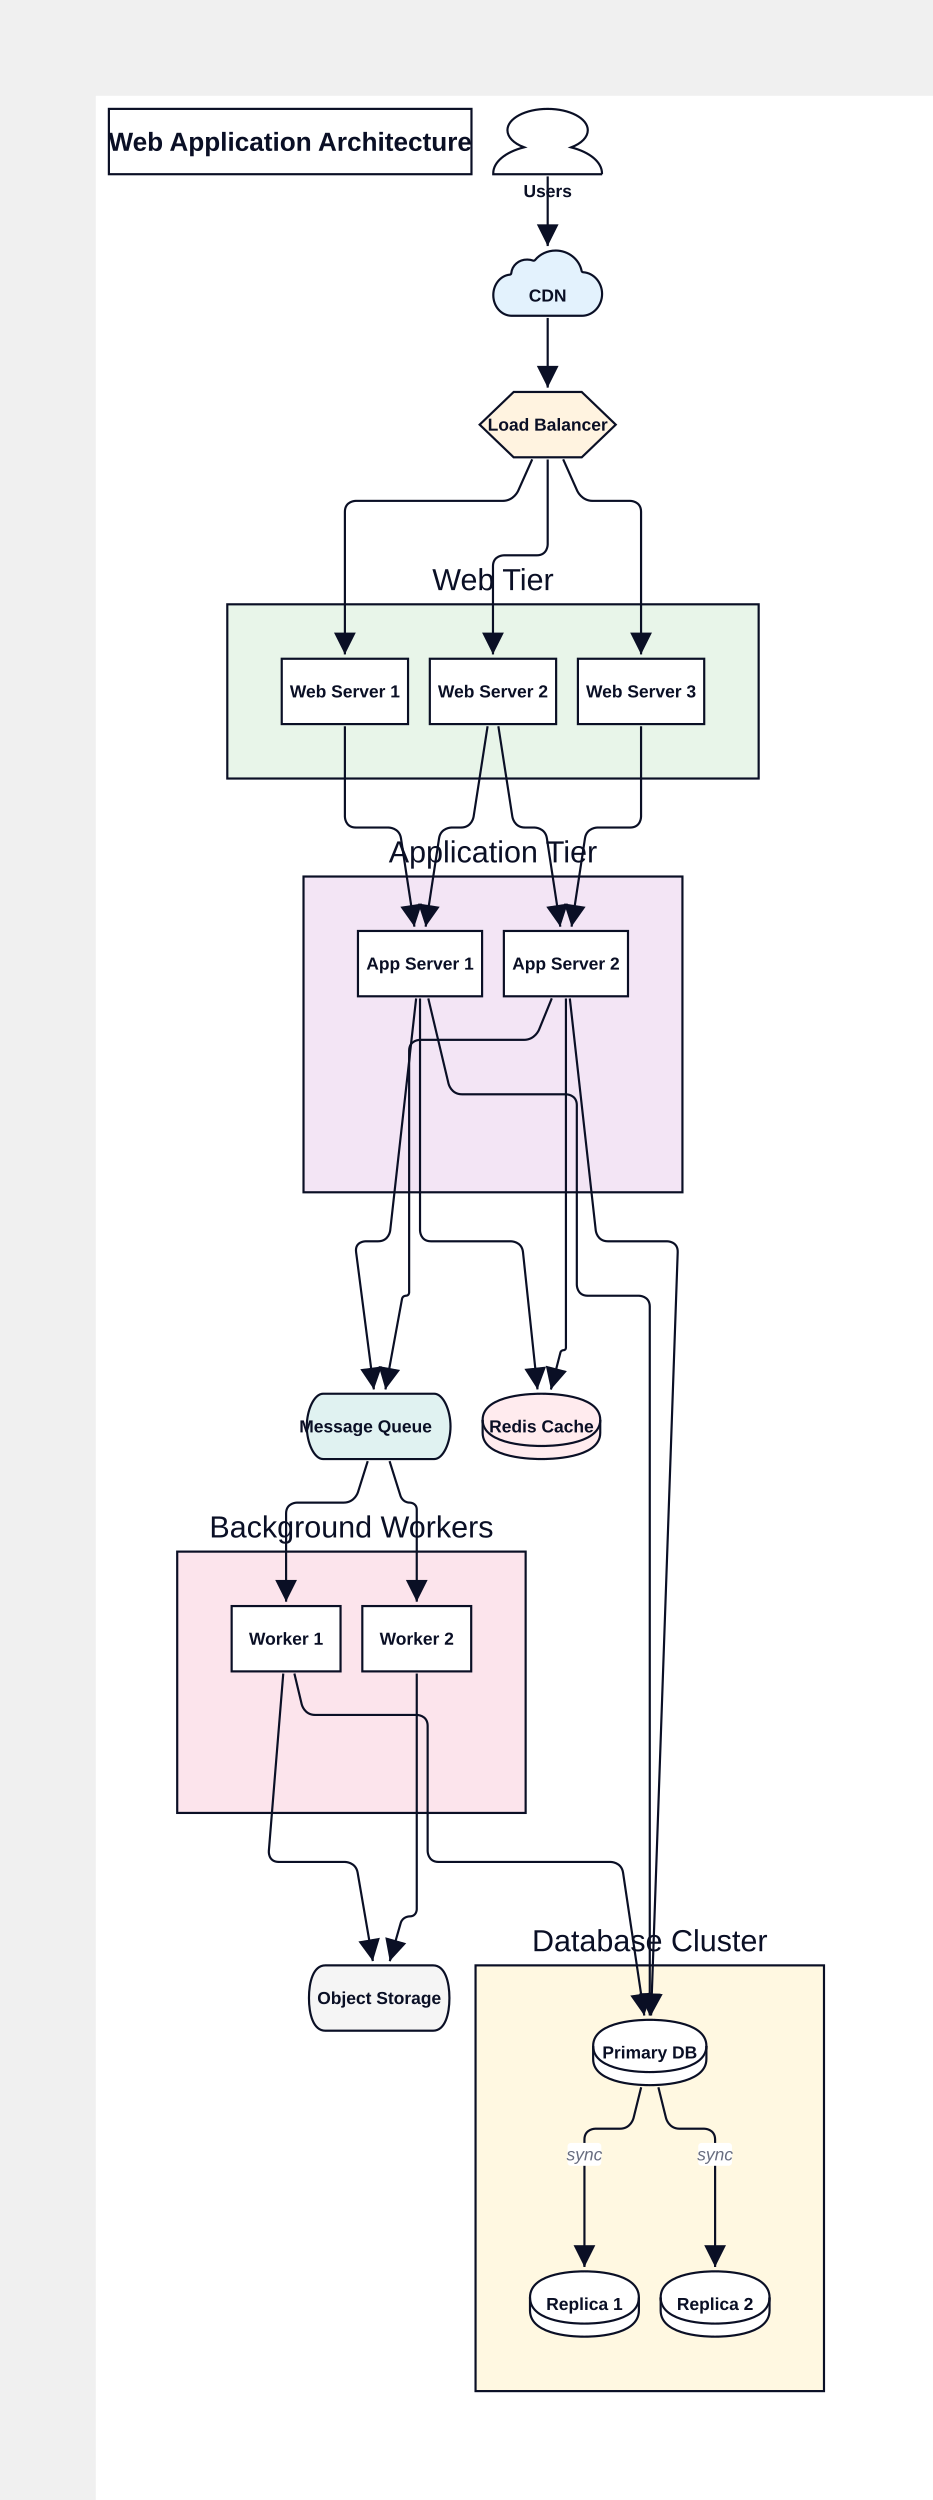
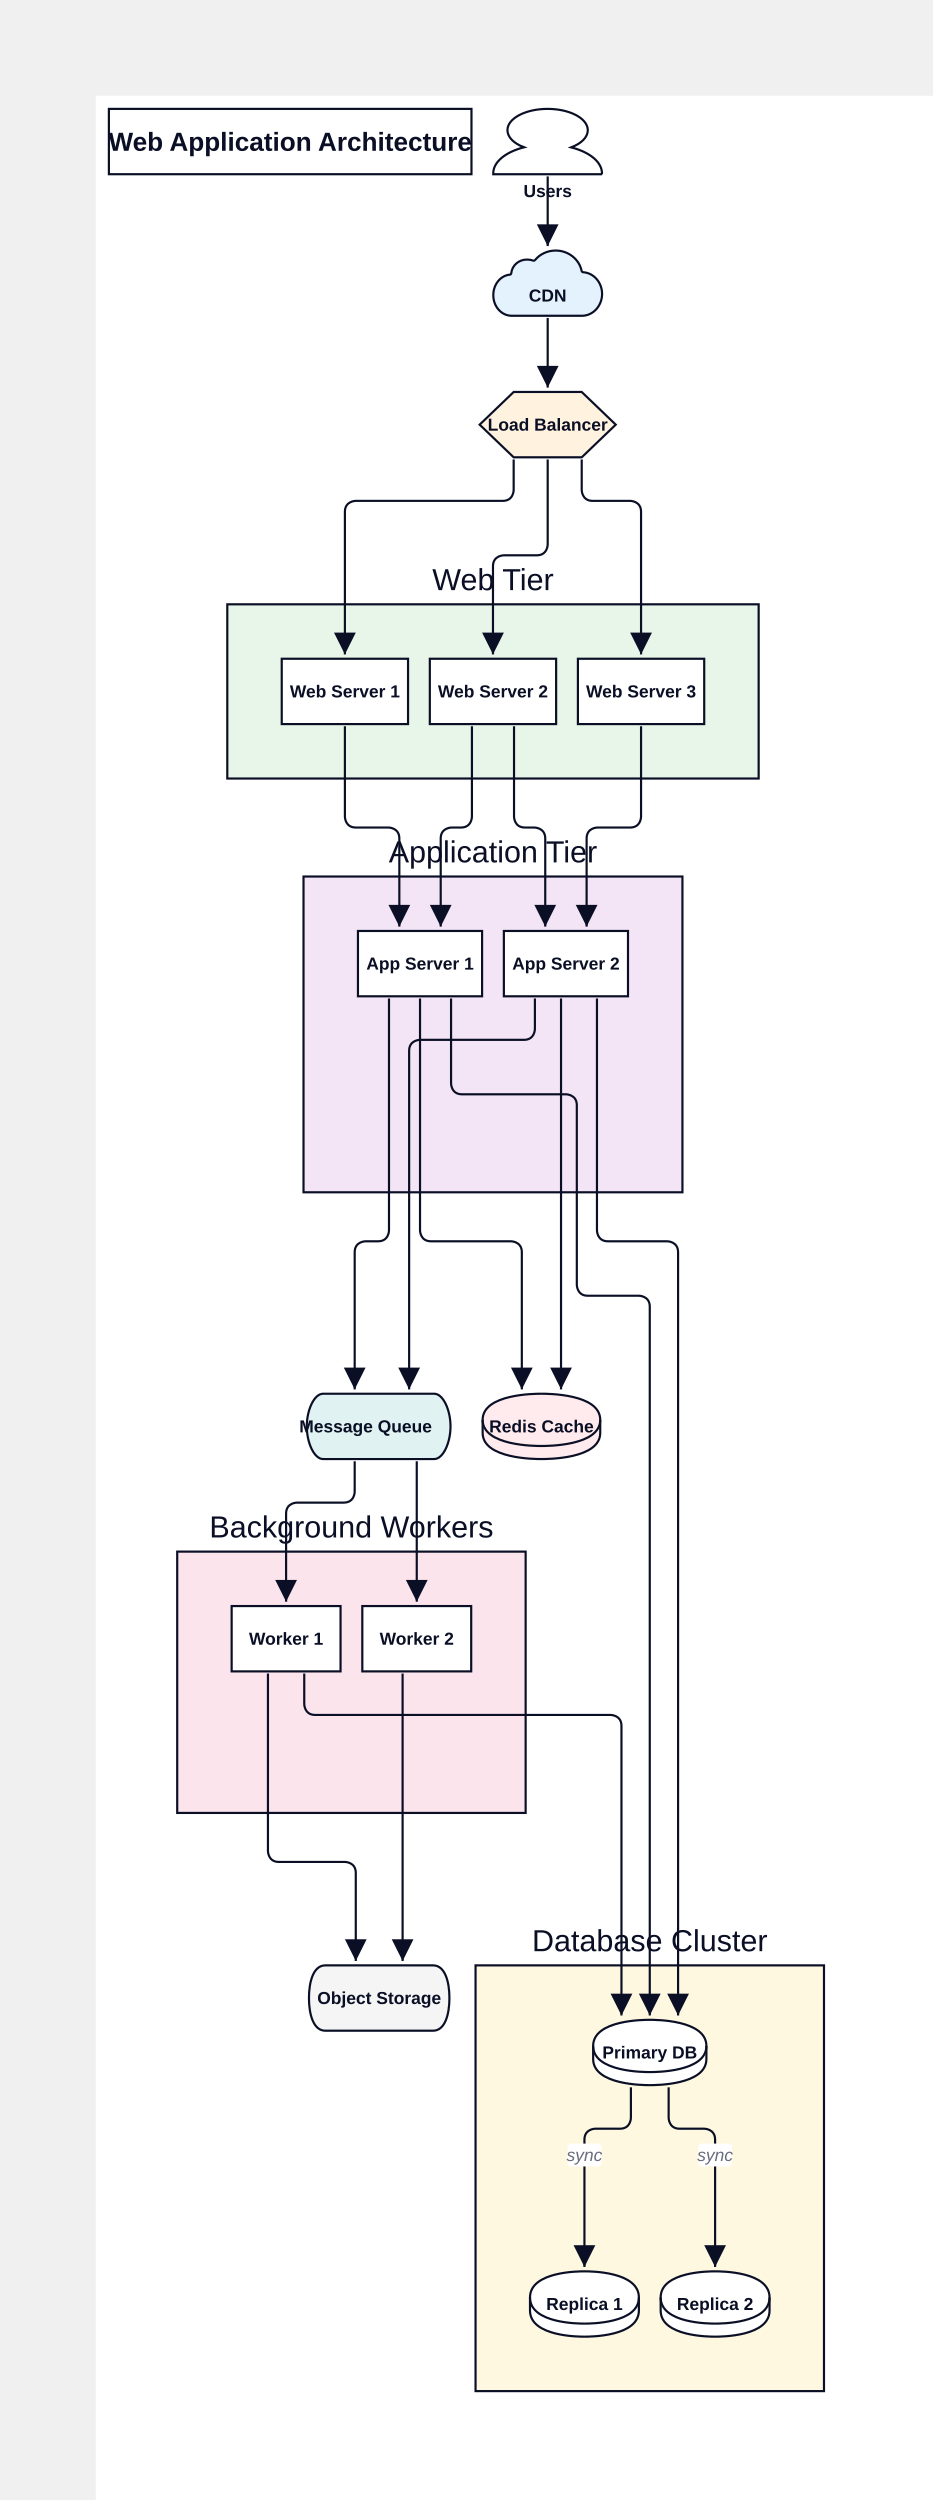
<svg xmlns="http://www.w3.org/2000/svg" width="856.75" height="2296" viewBox="-88 -88 856.75 2296" data-d2-version="0.1.0">
  <defs>
    <marker id="arrow-triangle" markerWidth="10" markerHeight="10" refX="10" refY="5" orient="auto" markerUnits="strokeWidth">
      <path d="M0,0 L10,5 L0,10 Z" fill="#0A0F25" />
    </marker>
    <marker id="arrow-triangle-reverse" markerWidth="10" markerHeight="10" refX="0" refY="5" orient="auto" markerUnits="strokeWidth">
      <path d="M10,0 L0,5 L10,10 Z" fill="#0A0F25" />
    </marker>
    <marker id="arrow-diamond" markerWidth="10" markerHeight="10" refX="10" refY="5" orient="auto" markerUnits="strokeWidth">
      <path d="M0,5 L5,0 L10,5 L5,10 Z" fill="#0A0F25" />
    </marker>
    <marker id="arrow-diamond-reverse" markerWidth="10" markerHeight="10" refX="0" refY="5" orient="auto" markerUnits="strokeWidth">
      <path d="M0,5 L5,0 L10,5 L5,10 Z" fill="#0A0F25" />
    </marker>
    <marker id="arrow-circle" markerWidth="10" markerHeight="10" refX="6" refY="5" orient="auto" markerUnits="strokeWidth">
      <circle cx="5" cy="5" r="4" fill="#0A0F25" />
    </marker>
    <marker id="arrow-circle-reverse" markerWidth="10" markerHeight="10" refX="4" refY="5" orient="auto" markerUnits="strokeWidth">
      <circle cx="5" cy="5" r="4" fill="#0A0F25" />
    </marker>
    <marker id="arrow-cf-one" markerWidth="10" markerHeight="10" refX="10" refY="5" orient="auto" markerUnits="strokeWidth">
      <line x1="10" y1="0" x2="10" y2="10" stroke="#0A0F25" stroke-width="2" />
    </marker>
    <marker id="arrow-cf-one-reverse" markerWidth="10" markerHeight="10" refX="0" refY="5" orient="auto" markerUnits="strokeWidth">
      <line x1="0" y1="0" x2="0" y2="10" stroke="#0A0F25" stroke-width="2" />
    </marker>
    <marker id="arrow-cf-many" markerWidth="10" markerHeight="10" refX="10" refY="5" orient="auto" markerUnits="strokeWidth">
      <path d="M0,5 L10,0 M0,5 L10,5 M0,5 L10,10" stroke="#0A0F25" stroke-width="2" fill="none" />
    </marker>
    <marker id="arrow-cf-many-reverse" markerWidth="10" markerHeight="10" refX="0" refY="5" orient="auto" markerUnits="strokeWidth">
      <path d="M10,5 L0,0 M10,5 L0,5 M10,5 L0,10" stroke="#0A0F25" stroke-width="2" fill="none" />
    </marker>
    <marker id="arrow-cf-one-required" markerWidth="10" markerHeight="10" refX="10" refY="5" orient="auto" markerUnits="strokeWidth">
      <line x1="10" y1="0" x2="10" y2="10" stroke="#0A0F25" stroke-width="2" />
      <line x1="7" y1="0" x2="7" y2="10" stroke="#0A0F25" stroke-width="2" />
    </marker>
    <marker id="arrow-cf-one-required-reverse" markerWidth="10" markerHeight="10" refX="0" refY="5" orient="auto" markerUnits="strokeWidth">
      <line x1="0" y1="0" x2="0" y2="10" stroke="#0A0F25" stroke-width="2" />
      <line x1="3" y1="0" x2="3" y2="10" stroke="#0A0F25" stroke-width="2" />
    </marker>
    <marker id="arrow-cf-many-required" markerWidth="10" markerHeight="10" refX="10" refY="5" orient="auto" markerUnits="strokeWidth">
      <path d="M0,5 L10,0 M0,5 L10,5 M0,5 L10,10" stroke="#0A0F25" stroke-width="2" fill="none" />
      <line x1="3" y1="0" x2="3" y2="10" stroke="#0A0F25" stroke-width="2" />
    </marker>
    <marker id="arrow-cf-many-required-reverse" markerWidth="10" markerHeight="10" refX="0" refY="5" orient="auto" markerUnits="strokeWidth">
      <path d="M10,5 L0,0 M10,5 L0,5 M10,5 L0,10" stroke="#0A0F25" stroke-width="2" fill="none" />
      <line x1="7" y1="0" x2="7" y2="10" stroke="#0A0F25" stroke-width="2" />
    </marker>
    <marker id="arrow-cf-one-optional" markerWidth="10" markerHeight="10" refX="10" refY="5" orient="auto" markerUnits="strokeWidth">
      <line x1="10" y1="0" x2="10" y2="10" stroke="#0A0F25" stroke-width="2" />
      <circle cx="7" cy="5" r="2" stroke="#0A0F25" stroke-width="2" fill="white" />
    </marker>
    <marker id="arrow-cf-one-optional-reverse" markerWidth="10" markerHeight="10" refX="0" refY="5" orient="auto" markerUnits="strokeWidth">
      <line x1="0" y1="0" x2="0" y2="10" stroke="#0A0F25" stroke-width="2" />
      <circle cx="3" cy="5" r="2" stroke="#0A0F25" stroke-width="2" fill="white" />
    </marker>
    <marker id="arrow-cf-many-optional" markerWidth="10" markerHeight="10" refX="10" refY="5" orient="auto" markerUnits="strokeWidth">
      <path d="M0,5 L10,0 M0,5 L10,5 M0,5 L10,10" stroke="#0A0F25" stroke-width="2" fill="none" />
      <circle cx="3" cy="5" r="2" stroke="#0A0F25" stroke-width="2" fill="white" />
    </marker>
    <marker id="arrow-cf-many-optional-reverse" markerWidth="10" markerHeight="10" refX="0" refY="5" orient="auto" markerUnits="strokeWidth">
      <path d="M10,5 L0,0 M10,5 L0,5 M10,5 L0,10" stroke="#0A0F25" stroke-width="2" fill="none" />
      <circle cx="7" cy="5" r="2" stroke="#0A0F25" stroke-width="2" fill="white" />
    </marker>
    <marker id="arrow-line" markerWidth="10" markerHeight="10" refX="10" refY="5" orient="auto" markerUnits="strokeWidth">
      <line x1="10" y1="0" x2="10" y2="10" stroke="#0A0F25" stroke-width="2" />
    </marker>
    <marker id="arrow-line-reverse" markerWidth="10" markerHeight="10" refX="0" refY="5" orient="auto" markerUnits="strokeWidth">
      <line x1="0" y1="0" x2="0" y2="10" stroke="#0A0F25" stroke-width="2" />
    </marker>
    <marker id="arrow-open" markerWidth="10" markerHeight="10" refX="10" refY="5" orient="auto" markerUnits="strokeWidth">
      <path d="M0,0 L10,5 L0,10" stroke="#0A0F25" stroke-width="2" fill="none" />
    </marker>
    <marker id="arrow-open-reverse" markerWidth="10" markerHeight="10" refX="0" refY="5" orient="auto" markerUnits="strokeWidth">
      <path d="M10,0 L0,5 L10,10" stroke="#0A0F25" stroke-width="2" fill="none" />
    </marker>
    <marker id="arrow" markerWidth="10" markerHeight="10" refX="10" refY="5" orient="auto" markerUnits="strokeWidth">
      <path d="M0,0 L10,5 L0,10 Z" fill="#0A0F25" />
    </marker>
    <marker id="arrow-reverse" markerWidth="10" markerHeight="10" refX="0" refY="5" orient="auto" markerUnits="strokeWidth">
      <path d="M10,0 L0,5 L10,10 Z" fill="#0A0F25" />
    </marker>
  </defs>
  <rect width="100%" height="100%" fill="#FFFFFF" />
  <g id="base-layer">
    <rect x="12" y="12" width="333" height="60" fill="#FFFFFF" stroke="#0A0F25" stroke-width="2" rx="0" ry="0" />
    <path d="M 465 72 H 365 v -0.853 c 0 -10.233 10.981 -19.457 28.258 -23.876 C 383.741 43.705 378.031 37.891 378.031 31.535 C 378.031 20.76 394.575 12 414.927 12 c 20.351 0 36.896 8.76 36.896 19.535 c 0 6.357 -5.564 12.093 -15.227 15.814 c 17.277 4.419 28.258 13.643 28.258 23.876 v 0.775 Z" fill="#FFFFFF" stroke="#0A0F25" stroke-width="2" />
    <path d="M 381.527 162.975 C 381.527 163.613 380.861 164.25 380.194 164.25 C 371.701 165.046 365.04 173.173 365.04 183.052 C 365.04 193.568 372.534 202.013 382.026 202.013 H 446.475 C 456.633 202.013 464.96 192.93 464.96 181.936 C 464.96 171.42 457.299 162.656 447.641 162.019 C 446.974 162.019 446.308 161.541 446.142 160.744 C 443.977 150.069 433.985 142.102 422.328 142.102 C 414.667 142.102 407.839 145.448 403.509 150.706 C 403.01 151.344 402.177 151.503 401.677 151.344 C 400.012 150.706 398.18 150.388 396.182 150.388 C 388.521 150.228 382.193 155.805 381.527 162.975 Z" fill="#e3f2fd" stroke="#0A0F25" stroke-width="2" />
    <polygon points="383.75,272 446.25,272 477.5,302 446.25,332 383.75,332 352.5,302" fill="#fff3e0" stroke="#0A0F25" stroke-width="2" />
    <rect x="120.75" y="467" width="488" height="160" fill="#e8f5e9" stroke="#0A0F25" stroke-width="2" rx="0" ry="0" />
    <rect x="190.75" y="717" width="348" height="290" fill="#f3e5f5" stroke="#0A0F25" stroke-width="2" rx="0" ry="0" />
    <path d="M 355.25 1216 C 355.25 1192 403.85 1192 409.25 1192 C 414.65 1192 463.25 1192 463.25 1216 L 463.25 1228 C 463.25 1252 414.65 1252 409.25 1252 C 403.85 1252 355.25 1252 355.25 1228 L 355.25 1216 Z" fill="#ffebee" stroke="#0A0F25" stroke-width="2" />
    <ellipse cx="409.25" cy="1216" rx="54" ry="24" fill="none" stroke="none" stroke-width="0" />
    <path d="M 355.25 1216 C 355.25 1240 403.85 1240 409.25 1240 C 414.65 1240 463.25 1240 463.25 1216" fill="none" stroke="#0A0F25" stroke-width="2" />
    <rect x="348.75" y="1717" width="320" height="391" fill="#fff8e1" stroke="#0A0F25" stroke-width="2" rx="0" ry="0" />
    <path d="M 208.75 1192 L 310.75 1192 C 319 1192 325.75 1207 325.75 1222 C 325.75 1237 319 1252 310.75 1252 L 208.75 1252 C 200.5 1252 193.75 1237 193.75 1222 C 193.75 1207 200.5 1192 208.75 1192 Z" fill="#e0f2f1" stroke="#0A0F25" stroke-width="2" />
    <rect x="74.75" y="1337" width="320" height="240" fill="#fce4ec" stroke="#0A0F25" stroke-width="2" rx="0" ry="0" />
    <path d="M 210.75 1717 L 309.75 1717 C 320.7 1717 324.75 1732 324.75 1747 C 324.75 1762 320.7 1777 309.75 1777 L 210.75 1777 C 199.8 1777 195.75 1762 195.75 1747 C 195.75 1732 199.8 1717 210.75 1717 Z" fill="#f5f5f5" stroke="#0A0F25" stroke-width="2" />
    <rect x="306.75" y="517" width="116" height="60" fill="#FFFFFF" stroke="#0A0F25" stroke-width="2" rx="0" ry="0" />
    <rect x="442.75" y="517" width="116" height="60" fill="#FFFFFF" stroke="#0A0F25" stroke-width="2" rx="0" ry="0" />
    <path d="M 456.75 1791 C 456.75 1767 503.55 1767 508.75 1767 C 513.95 1767 560.75 1767 560.75 1791 L 560.75 1803 C 560.75 1827 513.95 1827 508.75 1827 C 503.55 1827 456.75 1827 456.75 1803 L 456.75 1791 Z" fill="#FFFFFF" stroke="#0A0F25" stroke-width="2" />
    <ellipse cx="508.75" cy="1791" rx="52" ry="24" fill="none" stroke="none" stroke-width="0" />
    <path d="M 456.75 1791 C 456.75 1815 503.55 1815 508.75 1815 C 513.95 1815 560.75 1815 560.75 1791" fill="none" stroke="#0A0F25" stroke-width="2" />
    <path d="M 398.75 2022 C 398.75 1998 443.75 1998 448.75 1998 C 453.75 1998 498.75 1998 498.75 2022 L 498.75 2034 C 498.75 2058 453.75 2058 448.75 2058 C 443.75 2058 398.75 2058 398.75 2034 L 398.75 2022 Z" fill="#FFFFFF" stroke="#0A0F25" stroke-width="2" />
    <ellipse cx="448.75" cy="2022" rx="50" ry="24" fill="none" stroke="none" stroke-width="0" />
    <path d="M 398.75 2022 C 398.75 2046 443.75 2046 448.75 2046 C 453.75 2046 498.75 2046 498.75 2022" fill="none" stroke="#0A0F25" stroke-width="2" />
    <path d="M 518.75 2022 C 518.75 1998 563.75 1998 568.75 1998 C 573.75 1998 618.75 1998 618.75 2022 L 618.75 2034 C 618.75 2058 573.75 2058 568.75 2058 C 563.75 2058 518.75 2058 518.75 2034 L 518.75 2022 Z" fill="#FFFFFF" stroke="#0A0F25" stroke-width="2" />
    <ellipse cx="568.75" cy="2022" rx="50" ry="24" fill="none" stroke="none" stroke-width="0" />
    <path d="M 518.75 2022 C 518.75 2046 563.75 2046 568.75 2046 C 573.75 2046 618.75 2046 618.75 2022" fill="none" stroke="#0A0F25" stroke-width="2" />
    <rect x="170.75" y="517" width="116" height="60" fill="#FFFFFF" stroke="#0A0F25" stroke-width="2" rx="0" ry="0" />
    <rect x="240.75" y="767" width="114" height="60" fill="#FFFFFF" stroke="#0A0F25" stroke-width="2" rx="0" ry="0" />
    <rect x="124.75" y="1387" width="100" height="60" fill="#FFFFFF" stroke="#0A0F25" stroke-width="2" rx="0" ry="0" />
    <rect x="244.75" y="1387" width="100" height="60" fill="#FFFFFF" stroke="#0A0F25" stroke-width="2" rx="0" ry="0" />
    <rect x="374.75" y="767" width="114" height="60" fill="#FFFFFF" stroke="#0A0F25" stroke-width="2" rx="0" ry="0" />
-     <path d="M 500.841 1828.941 C 498.033 1840.282 496.628 1845.952 493.82 1857.293 C 493.82 1857.293 491.417 1867 481.417 1867 C 472.35 1867 467.817 1867 458.75 1867 C 458.75 1867 448.75 1867 448.75 1877 C 448.75 1923.8 448.75 1947.2 448.75 1994" fill="none" stroke="#0A0F25" stroke-width="2" marker-end="url(#arrow-triangle)" />
-     <rect x="433.25" y="1880.063" width="31" height="21" fill="#FFFFFF" stroke="none" stroke-width="1" rx="3" ry="3" />
-     <text x="448.75" y="1896.063" text-anchor="middle" dominant-baseline="alphabetic" font-family="Arial, sans-serif" font-size="16" style="fill: #676C7E; font-style: italic">sync</text>
-     <path d="M 516.659 1828.941 C 519.467 1840.282 520.872 1845.952 523.68 1857.293 C 523.68 1857.293 526.083 1867 536.083 1867 C 545.15 1867 549.683 1867 558.75 1867 C 558.75 1867 568.75 1867 568.75 1877 C 568.75 1923.8 568.75 1947.2 568.75 1994" fill="none" stroke="#0A0F25" stroke-width="2" marker-end="url(#arrow-triangle)" />
-     <rect x="553.25" y="1880.063" width="31" height="21" fill="#FFFFFF" stroke="none" stroke-width="1" rx="3" ry="3" />
-     <text x="568.75" y="1896.063" text-anchor="middle" dominant-baseline="alphabetic" font-family="Arial, sans-serif" font-size="16" style="fill: #676C7E; font-style: italic">sync</text>
+     <path d="M 491.417 1829 C 491.417 1840.2 491.417 1845.8 491.417 1857 C 491.417 1857 491.417 1867 481.417 1867 C 472.35 1867 467.817 1867 458.75 1867 C 458.75 1867 448.75 1867 448.75 1877 C 448.75 1923.8 448.75 1947.2 448.75 1994" fill="none" stroke="#0A0F25" stroke-width="2" marker-end="url(#arrow-triangle)" />
+     <rect x="433.25" y="1880.667" width="31" height="21" fill="#FFFFFF" stroke="none" stroke-width="1" rx="3" ry="3" />
+     <text x="448.75" y="1896.667" text-anchor="middle" dominant-baseline="alphabetic" font-family="Arial, sans-serif" font-size="16" style="fill: #676C7E; font-style: italic">sync</text>
+     <path d="M 526.083 1829 C 526.083 1840.2 526.083 1845.8 526.083 1857 C 526.083 1857 526.083 1867 536.083 1867 C 545.15 1867 549.683 1867 558.75 1867 C 558.75 1867 568.75 1867 568.75 1877 C 568.75 1923.8 568.75 1947.2 568.75 1994" fill="none" stroke="#0A0F25" stroke-width="2" marker-end="url(#arrow-triangle)" />
+     <rect x="553.25" y="1880.667" width="31" height="21" fill="#FFFFFF" stroke="none" stroke-width="1" rx="3" ry="3" />
+     <text x="568.75" y="1896.667" text-anchor="middle" dominant-baseline="alphabetic" font-family="Arial, sans-serif" font-size="16" style="fill: #676C7E; font-style: italic">sync</text>
    <path d="M 415 74 C 415 99.6 415 112.4 415 138" fill="none" stroke="#0A0F25" stroke-width="2" marker-end="url(#arrow-triangle)" />
    <path d="M 415 204 C 415 229.6 415 242.4 415 268" fill="none" stroke="#0A0F25" stroke-width="2" marker-end="url(#arrow-triangle)" />
-     <path d="M 400.792 333.826 C 395.606 345.443 393.013 351.252 387.827 362.869 C 387.827 362.869 383.75 372 373.75 372 C 319.75 372 292.75 372 238.75 372 C 238.75 372 228.75 372 228.75 382 C 228.75 434.4 228.75 460.6 228.75 513" fill="none" stroke="#0A0F25" stroke-width="2" marker-end="url(#arrow-triangle)" />
+     <path d="M 383.75 334 C 383.75 345.2 383.75 350.8 383.75 362 C 383.75 362 383.75 372 373.75 372 C 319.75 372 292.75 372 238.75 372 C 238.75 372 228.75 372 228.75 382 C 228.75 434.4 228.75 460.6 228.75 513" fill="none" stroke="#0A0F25" stroke-width="2" marker-end="url(#arrow-triangle)" />
    <path d="M 415 334 C 415 365.2 415 380.8 415 412 C 415 412 415 422 405 422 C 392.9 422 386.85 422 374.75 422 C 374.75 422 364.75 422 364.75 432 C 364.75 464.4 364.75 480.6 364.75 513" fill="none" stroke="#0A0F25" stroke-width="2" marker-end="url(#arrow-triangle)" />
-     <path d="M 429.208 333.826 C 434.394 345.443 436.987 351.252 442.173 362.869 C 442.173 362.869 446.25 372 456.25 372 C 470.05 372 476.95 372 490.75 372 C 490.75 372 500.75 372 500.75 382 C 500.75 434.4 500.75 460.6 500.75 513" fill="none" stroke="#0A0F25" stroke-width="2" marker-end="url(#arrow-triangle)" />
-     <path d="M 228.75 579 C 228.75 612.2 228.75 628.8 228.75 662 C 228.75 662 228.75 672 238.75 672 C 250.75 672 256.75 672 268.75 672 C 268.75 672 278.75 672 280.253 681.886 C 285.187 714.35 287.654 730.582 292.589 763.045" fill="none" stroke="#0A0F25" stroke-width="2" marker-end="url(#arrow-triangle)" />
-     <path d="M 359.804 578.976 C 354.661 612.233 352.089 628.861 346.945 662.118 C 346.945 662.118 345.417 672 335.417 672 C 331.95 672 330.217 672 326.75 672 C 326.75 672 316.75 672 315.247 681.886 C 310.313 714.35 307.846 730.582 302.911 763.045" fill="none" stroke="#0A0F25" stroke-width="2" marker-end="url(#arrow-triangle)" />
-     <path d="M 369.696 578.976 C 374.839 612.233 377.411 628.861 382.555 662.118 C 382.555 662.118 384.083 672 394.083 672 C 397.55 672 399.283 672 402.75 672 C 402.75 672 412.75 672 414.253 681.886 C 419.187 714.35 421.654 730.582 426.589 763.045" fill="none" stroke="#0A0F25" stroke-width="2" marker-end="url(#arrow-triangle)" />
-     <path d="M 500.75 579 C 500.75 612.2 500.75 628.8 500.75 662 C 500.75 662 500.75 672 490.75 672 C 478.75 672 472.75 672 460.75 672 C 460.75 672 450.75 672 449.247 681.886 C 444.313 714.35 441.846 730.582 436.911 763.045" fill="none" stroke="#0A0F25" stroke-width="2" marker-end="url(#arrow-triangle)" />
-     <path d="M 297.75 829 C 297.75 914.2 297.75 956.8 297.75 1042 C 297.75 1042 297.75 1052 307.75 1052 C 337.15 1052 351.85 1052 381.25 1052 C 381.25 1052 391.25 1052 392.303 1061.944 C 397.643 1112.376 400.313 1137.591 405.652 1188.022" fill="none" stroke="#0A0F25" stroke-width="2" marker-end="url(#arrow-triangle)" />
-     <path d="M 431.75 829 C 431.75 957.3 431.75 1021.45 431.75 1149.75 C 431.75 1149.75 431.75 1152 429.5 1152 C 429.5 1152 429.5 1152 429.5 1152 C 429.5 1152 427.25 1152 426.69 1154.179 C 423.198 1167.758 421.452 1174.547 417.96 1188.126" fill="none" stroke="#0A0F25" stroke-width="2" marker-end="url(#arrow-triangle)" />
-     <path d="M 305.337 828.946 C 312.778 860.276 316.498 875.941 323.939 907.271 C 323.939 907.271 326.25 917 336.25 917 C 374.45 917 393.55 917 431.75 917 C 431.75 917 441.75 917 441.75 927 C 441.75 993 441.75 1026 441.75 1092 C 441.75 1092 441.75 1102 451.75 1102 C 470.55 1102 479.95 1102 498.75 1102 C 498.75 1102 508.75 1102 508.75 1112 C 508.75 1372.4 508.75 1502.6 508.75 1763" fill="none" stroke="#0A0F25" stroke-width="2" marker-end="url(#arrow-triangle)" />
-     <path d="M 435.325 828.988 C 444.851 914.217 449.614 956.832 459.139 1042.062 C 459.139 1042.062 460.25 1052 470.25 1052 C 492.05 1052 502.95 1052 524.75 1052 C 524.75 1052 534.75 1052 534.401 1061.994 C 524.615 1342.397 519.722 1482.599 509.936 1763.002" fill="none" stroke="#0A0F25" stroke-width="2" marker-end="url(#arrow-triangle)" />
-     <path d="M 294.175 828.988 C 284.649 914.217 279.886 956.832 270.361 1042.062 C 270.361 1042.062 269.25 1052 259.25 1052 C 254.65 1052 252.35 1052 247.75 1052 C 247.75 1052 237.75 1052 239.033 1061.917 C 245.562 1112.364 248.826 1137.587 255.354 1188.033" fill="none" stroke="#0A0F25" stroke-width="2" marker-end="url(#arrow-triangle)" />
-     <path d="M 418.782 828.852 C 414.077 840.407 411.725 846.184 407.021 857.738 C 407.021 857.738 403.25 867 393.25 867 C 355.05 867 335.95 867 297.75 867 C 297.75 867 287.75 867 287.75 877 C 287.75 965.8 287.75 1010.2 287.75 1099 C 287.75 1099 287.75 1102 284.75 1102 C 284.75 1102 284.75 1102 284.75 1102 C 284.75 1102 281.75 1102 281.209 1104.951 C 275.114 1138.197 272.066 1154.82 265.971 1188.066" fill="none" stroke="#0A0F25" stroke-width="2" marker-end="url(#arrow-triangle)" />
-     <path d="M 249.722 1253.908 C 246.132 1265.329 244.338 1271.039 240.748 1282.46 C 240.748 1282.46 237.75 1292 227.75 1292 C 210.55 1292 201.95 1292 184.75 1292 C 184.75 1292 174.75 1292 174.75 1302 C 174.75 1334.4 174.75 1350.6 174.75 1383" fill="none" stroke="#0A0F25" stroke-width="2" marker-end="url(#arrow-triangle)" />
-     <path d="M 269.778 1253.908 C 273.787 1266.664 275.792 1273.043 279.801 1285.799 C 279.801 1285.799 281.75 1292 288.25 1292 C 288.25 1292 288.25 1292 288.25 1292 C 288.25 1292 294.75 1292 294.75 1298.5 C 294.75 1332.3 294.75 1349.2 294.75 1383" fill="none" stroke="#0A0F25" stroke-width="2" marker-end="url(#arrow-triangle)" />
-     <path d="M 172.149 1448.993 C 166.847 1514.209 164.196 1546.817 158.894 1612.033 C 158.894 1612.033 158.083 1622 168.083 1622 C 192.35 1622 204.483 1622 228.75 1622 C 228.75 1622 238.75 1622 240.445 1631.855 C 246.032 1664.336 248.825 1680.577 254.412 1713.058" fill="none" stroke="#0A0F25" stroke-width="2" marker-end="url(#arrow-triangle)" />
-     <path d="M 294.75 1449 C 294.75 1535.6 294.75 1578.9 294.75 1665.5 C 294.75 1665.5 294.75 1672 288.25 1672 C 288.25 1672 288.25 1672 288.25 1672 C 288.25 1672 281.75 1672 279.959 1678.248 C 275.956 1692.211 273.955 1699.192 269.952 1713.155" fill="none" stroke="#0A0F25" stroke-width="2" marker-end="url(#arrow-triangle)" />
-     <path d="M 182.356 1448.946 C 185.054 1460.276 186.403 1465.941 189.1 1477.272 C 189.1 1477.272 191.417 1487 201.417 1487 C 238.75 1487 257.417 1487 294.75 1487 C 294.75 1487 304.75 1487 304.75 1497 C 304.75 1543 304.75 1566 304.75 1612 C 304.75 1612 304.75 1622 314.75 1622 C 377.95 1622 409.55 1622 472.75 1622 C 472.75 1622 482.75 1622 484.22 1631.891 C 492.014 1684.352 495.911 1710.583 503.705 1763.043" fill="none" stroke="#0A0F25" stroke-width="2" marker-end="url(#arrow-triangle)" />
+     <path d="M 446.25 334 C 446.25 345.2 446.25 350.8 446.25 362 C 446.25 362 446.25 372 456.25 372 C 470.05 372 476.95 372 490.75 372 C 490.75 372 500.75 372 500.75 382 C 500.75 434.4 500.75 460.6 500.75 513" fill="none" stroke="#0A0F25" stroke-width="2" marker-end="url(#arrow-triangle)" />
+     <path d="M 228.75 579 C 228.75 612.2 228.75 628.8 228.75 662 C 228.75 662 228.75 672 238.75 672 C 250.75 672 256.75 672 268.75 672 C 268.75 672 278.75 672 278.75 682 C 278.75 714.4 278.75 730.6 278.75 763" fill="none" stroke="#0A0F25" stroke-width="2" marker-end="url(#arrow-triangle)" />
+     <path d="M 345.417 579 C 345.417 612.2 345.417 628.8 345.417 662 C 345.417 662 345.417 672 335.417 672 C 331.95 672 330.217 672 326.75 672 C 326.75 672 316.75 672 316.75 682 C 316.75 714.4 316.75 730.6 316.75 763" fill="none" stroke="#0A0F25" stroke-width="2" marker-end="url(#arrow-triangle)" />
+     <path d="M 384.083 579 C 384.083 612.2 384.083 628.8 384.083 662 C 384.083 662 384.083 672 394.083 672 C 397.55 672 399.283 672 402.75 672 C 402.75 672 412.75 672 412.75 682 C 412.75 714.4 412.75 730.6 412.75 763" fill="none" stroke="#0A0F25" stroke-width="2" marker-end="url(#arrow-triangle)" />
+     <path d="M 500.75 579 C 500.75 612.2 500.75 628.8 500.75 662 C 500.75 662 500.75 672 490.75 672 C 478.75 672 472.75 672 460.75 672 C 460.75 672 450.75 672 450.75 682 C 450.75 714.4 450.75 730.6 450.75 763" fill="none" stroke="#0A0F25" stroke-width="2" marker-end="url(#arrow-triangle)" />
+     <path d="M 297.75 829 C 297.75 914.2 297.75 956.8 297.75 1042 C 297.75 1042 297.75 1052 307.75 1052 C 337.15 1052 351.85 1052 381.25 1052 C 381.25 1052 391.25 1052 391.25 1062 C 391.25 1112.4 391.25 1137.6 391.25 1188" fill="none" stroke="#0A0F25" stroke-width="2" marker-end="url(#arrow-triangle)" />
+     <path d="M 427.25 829 C 427.25 972.6 427.25 1044.4 427.25 1188" fill="none" stroke="#0A0F25" stroke-width="2" marker-end="url(#arrow-triangle)" />
+     <path d="M 326.25 829 C 326.25 860.2 326.25 875.8 326.25 907 C 326.25 907 326.25 917 336.25 917 C 374.45 917 393.55 917 431.75 917 C 431.75 917 441.75 917 441.75 927 C 441.75 993 441.75 1026 441.75 1092 C 441.75 1092 441.75 1102 451.75 1102 C 470.55 1102 479.95 1102 498.75 1102 C 498.75 1102 508.75 1102 508.75 1112 C 508.75 1372.4 508.75 1502.6 508.75 1763" fill="none" stroke="#0A0F25" stroke-width="2" marker-end="url(#arrow-triangle)" />
+     <path d="M 460.25 829 C 460.25 914.2 460.25 956.8 460.25 1042 C 460.25 1042 460.25 1052 470.25 1052 C 492.05 1052 502.95 1052 524.75 1052 C 524.75 1052 534.75 1052 534.75 1062 C 534.75 1342.4 534.75 1482.6 534.75 1763" fill="none" stroke="#0A0F25" stroke-width="2" marker-end="url(#arrow-triangle)" />
+     <path d="M 269.25 829 C 269.25 914.2 269.25 956.8 269.25 1042 C 269.25 1042 269.25 1052 259.25 1052 C 254.65 1052 252.35 1052 247.75 1052 C 247.75 1052 237.75 1052 237.75 1062 C 237.75 1112.4 237.75 1137.6 237.75 1188" fill="none" stroke="#0A0F25" stroke-width="2" marker-end="url(#arrow-triangle)" />
+     <path d="M 403.25 829 C 403.25 840.2 403.25 845.8 403.25 857 C 403.25 857 403.25 867 393.25 867 C 355.05 867 335.95 867 297.75 867 C 297.75 867 287.75 867 287.75 877 C 287.75 1001.4 287.75 1063.6 287.75 1188" fill="none" stroke="#0A0F25" stroke-width="2" marker-end="url(#arrow-triangle)" />
+     <path d="M 237.75 1254 C 237.75 1265.2 237.75 1270.8 237.75 1282 C 237.75 1282 237.75 1292 227.75 1292 C 210.55 1292 201.95 1292 184.75 1292 C 184.75 1292 174.75 1292 174.75 1302 C 174.75 1334.4 174.75 1350.6 174.75 1383" fill="none" stroke="#0A0F25" stroke-width="2" marker-end="url(#arrow-triangle)" />
+     <path d="M 294.75 1254 C 294.75 1305.6 294.75 1331.4 294.75 1383" fill="none" stroke="#0A0F25" stroke-width="2" marker-end="url(#arrow-triangle)" />
+     <path d="M 158.083 1449 C 158.083 1514.2 158.083 1546.8 158.083 1612 C 158.083 1612 158.083 1622 168.083 1622 C 192.35 1622 204.483 1622 228.75 1622 C 228.75 1622 238.75 1622 238.75 1632 C 238.75 1664.4 238.75 1680.6 238.75 1713" fill="none" stroke="#0A0F25" stroke-width="2" marker-end="url(#arrow-triangle)" />
+     <path d="M 281.75 1449 C 281.75 1554.6 281.75 1607.4 281.75 1713" fill="none" stroke="#0A0F25" stroke-width="2" marker-end="url(#arrow-triangle)" />
+     <path d="M 191.417 1449 C 191.417 1460.2 191.417 1465.8 191.417 1477 C 191.417 1477 191.417 1487 201.417 1487 C 309.95 1487 364.217 1487 472.75 1487 C 472.75 1487 482.75 1487 482.75 1497 C 482.75 1603.4 482.75 1656.6 482.75 1763" fill="none" stroke="#0A0F25" stroke-width="2" marker-end="url(#arrow-triangle)" />
    <text x="178.5" y="50.5" text-anchor="middle" dominant-baseline="alphabetic" font-family="Arial, sans-serif" font-size="24" style="fill: #0A0F25; font-weight: 700">Web Application Architecture</text>
    <text x="415" y="93" text-anchor="middle" dominant-baseline="alphabetic" font-family="Arial, sans-serif" font-size="16" style="fill: #0A0F25; font-weight: 700">Users</text>
    <text x="414.95" y="188.94" text-anchor="middle" dominant-baseline="alphabetic" font-family="Arial, sans-serif" font-size="16" style="fill: #0A0F25; font-weight: 700">CDN</text>
    <text x="415" y="307.5" text-anchor="middle" dominant-baseline="alphabetic" font-family="Arial, sans-serif" font-size="16" style="fill: #0A0F25; font-weight: 700">Load Balancer</text>
    <text x="364.75" y="454" text-anchor="middle" dominant-baseline="alphabetic" font-family="Arial, sans-serif" font-size="28" style="fill: #0A0F25">Web Tier</text>
    <text x="364.75" y="704" text-anchor="middle" dominant-baseline="alphabetic" font-family="Arial, sans-serif" font-size="28" style="fill: #0A0F25">Application Tier</text>
    <text x="409.25" y="1227.5" text-anchor="middle" dominant-baseline="alphabetic" font-family="Arial, sans-serif" font-size="16" style="fill: #0A0F25; font-weight: 700">Redis Cache</text>
    <text x="508.75" y="1704" text-anchor="middle" dominant-baseline="alphabetic" font-family="Arial, sans-serif" font-size="28" style="fill: #0A0F25">Database Cluster</text>
    <text x="247.75" y="1227.5" text-anchor="middle" dominant-baseline="alphabetic" font-family="Arial, sans-serif" font-size="16" style="fill: #0A0F25; font-weight: 700">Message Queue</text>
    <text x="234.75" y="1324" text-anchor="middle" dominant-baseline="alphabetic" font-family="Arial, sans-serif" font-size="28" style="fill: #0A0F25">Background Workers</text>
    <text x="260.25" y="1752.5" text-anchor="middle" dominant-baseline="alphabetic" font-family="Arial, sans-serif" font-size="16" style="fill: #0A0F25; font-weight: 700">Object Storage</text>
    <text x="364.75" y="552.5" text-anchor="middle" dominant-baseline="alphabetic" font-family="Arial, sans-serif" font-size="16" style="fill: #0A0F25; font-weight: 700">Web Server 2</text>
    <text x="500.75" y="552.5" text-anchor="middle" dominant-baseline="alphabetic" font-family="Arial, sans-serif" font-size="16" style="fill: #0A0F25; font-weight: 700">Web Server 3</text>
    <text x="508.75" y="1802.5" text-anchor="middle" dominant-baseline="alphabetic" font-family="Arial, sans-serif" font-size="16" style="fill: #0A0F25; font-weight: 700">Primary DB</text>
    <text x="448.75" y="2033.5" text-anchor="middle" dominant-baseline="alphabetic" font-family="Arial, sans-serif" font-size="16" style="fill: #0A0F25; font-weight: 700">Replica 1</text>
    <text x="568.75" y="2033.5" text-anchor="middle" dominant-baseline="alphabetic" font-family="Arial, sans-serif" font-size="16" style="fill: #0A0F25; font-weight: 700">Replica 2</text>
    <text x="228.75" y="552.5" text-anchor="middle" dominant-baseline="alphabetic" font-family="Arial, sans-serif" font-size="16" style="fill: #0A0F25; font-weight: 700">Web Server 1</text>
    <text x="297.75" y="802.5" text-anchor="middle" dominant-baseline="alphabetic" font-family="Arial, sans-serif" font-size="16" style="fill: #0A0F25; font-weight: 700">App Server 1</text>
    <text x="174.75" y="1422.5" text-anchor="middle" dominant-baseline="alphabetic" font-family="Arial, sans-serif" font-size="16" style="fill: #0A0F25; font-weight: 700">Worker 1</text>
    <text x="294.75" y="1422.5" text-anchor="middle" dominant-baseline="alphabetic" font-family="Arial, sans-serif" font-size="16" style="fill: #0A0F25; font-weight: 700">Worker 2</text>
    <text x="431.75" y="802.5" text-anchor="middle" dominant-baseline="alphabetic" font-family="Arial, sans-serif" font-size="16" style="fill: #0A0F25; font-weight: 700">App Server 2</text>
  </g>
</svg>
